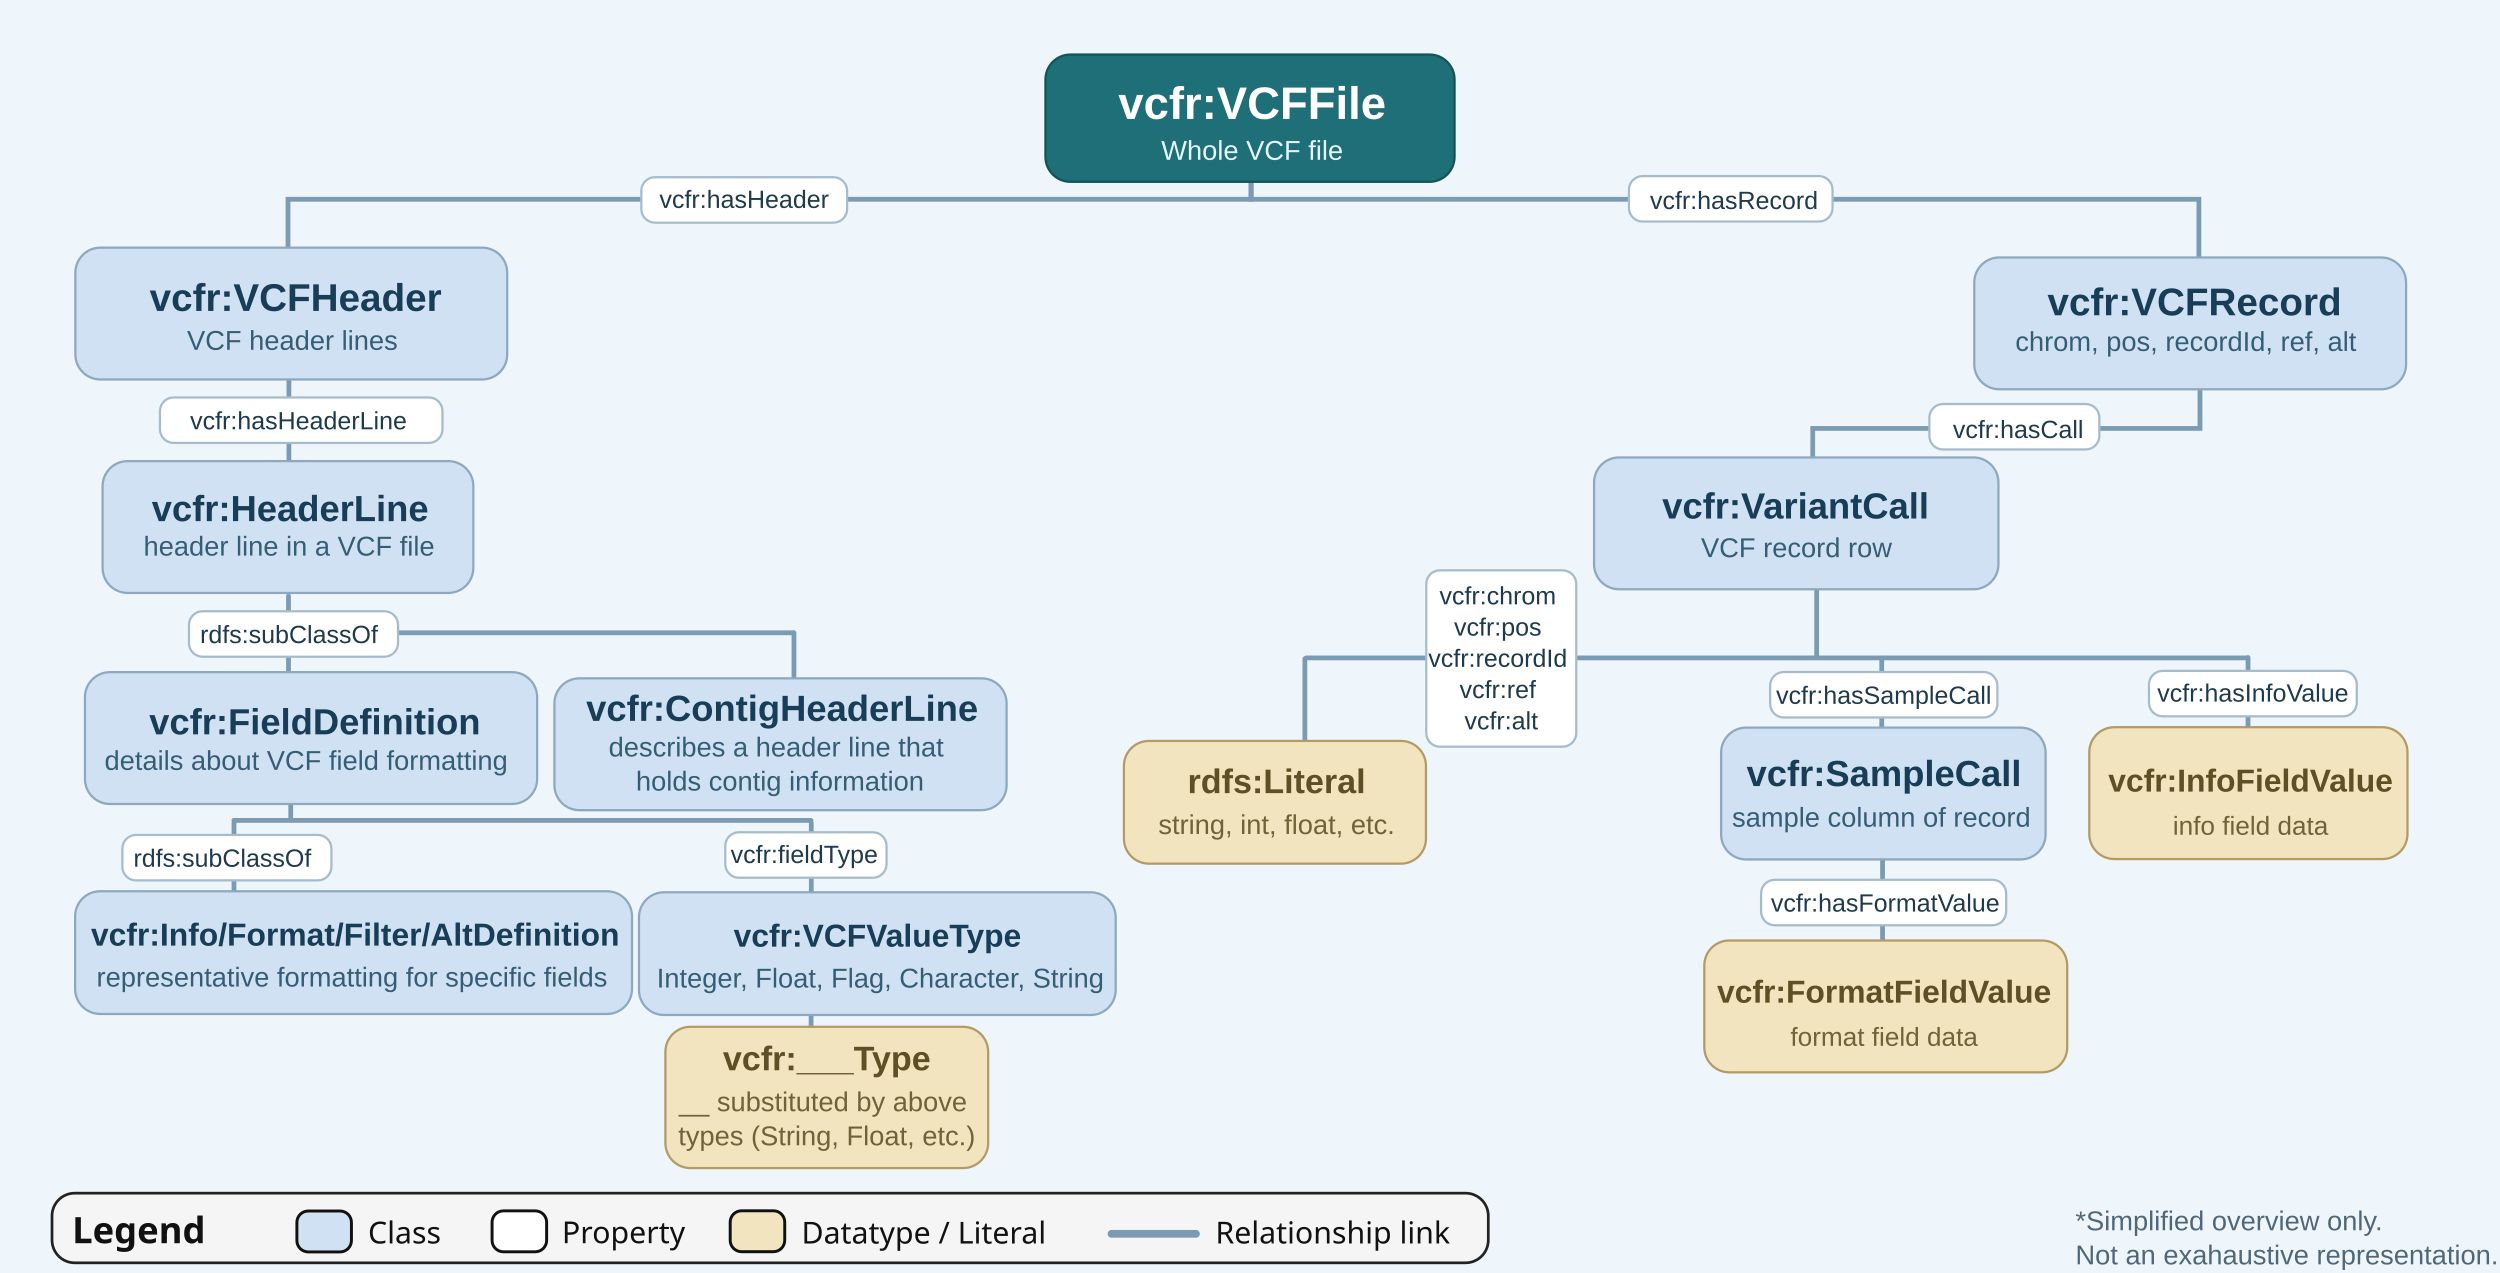
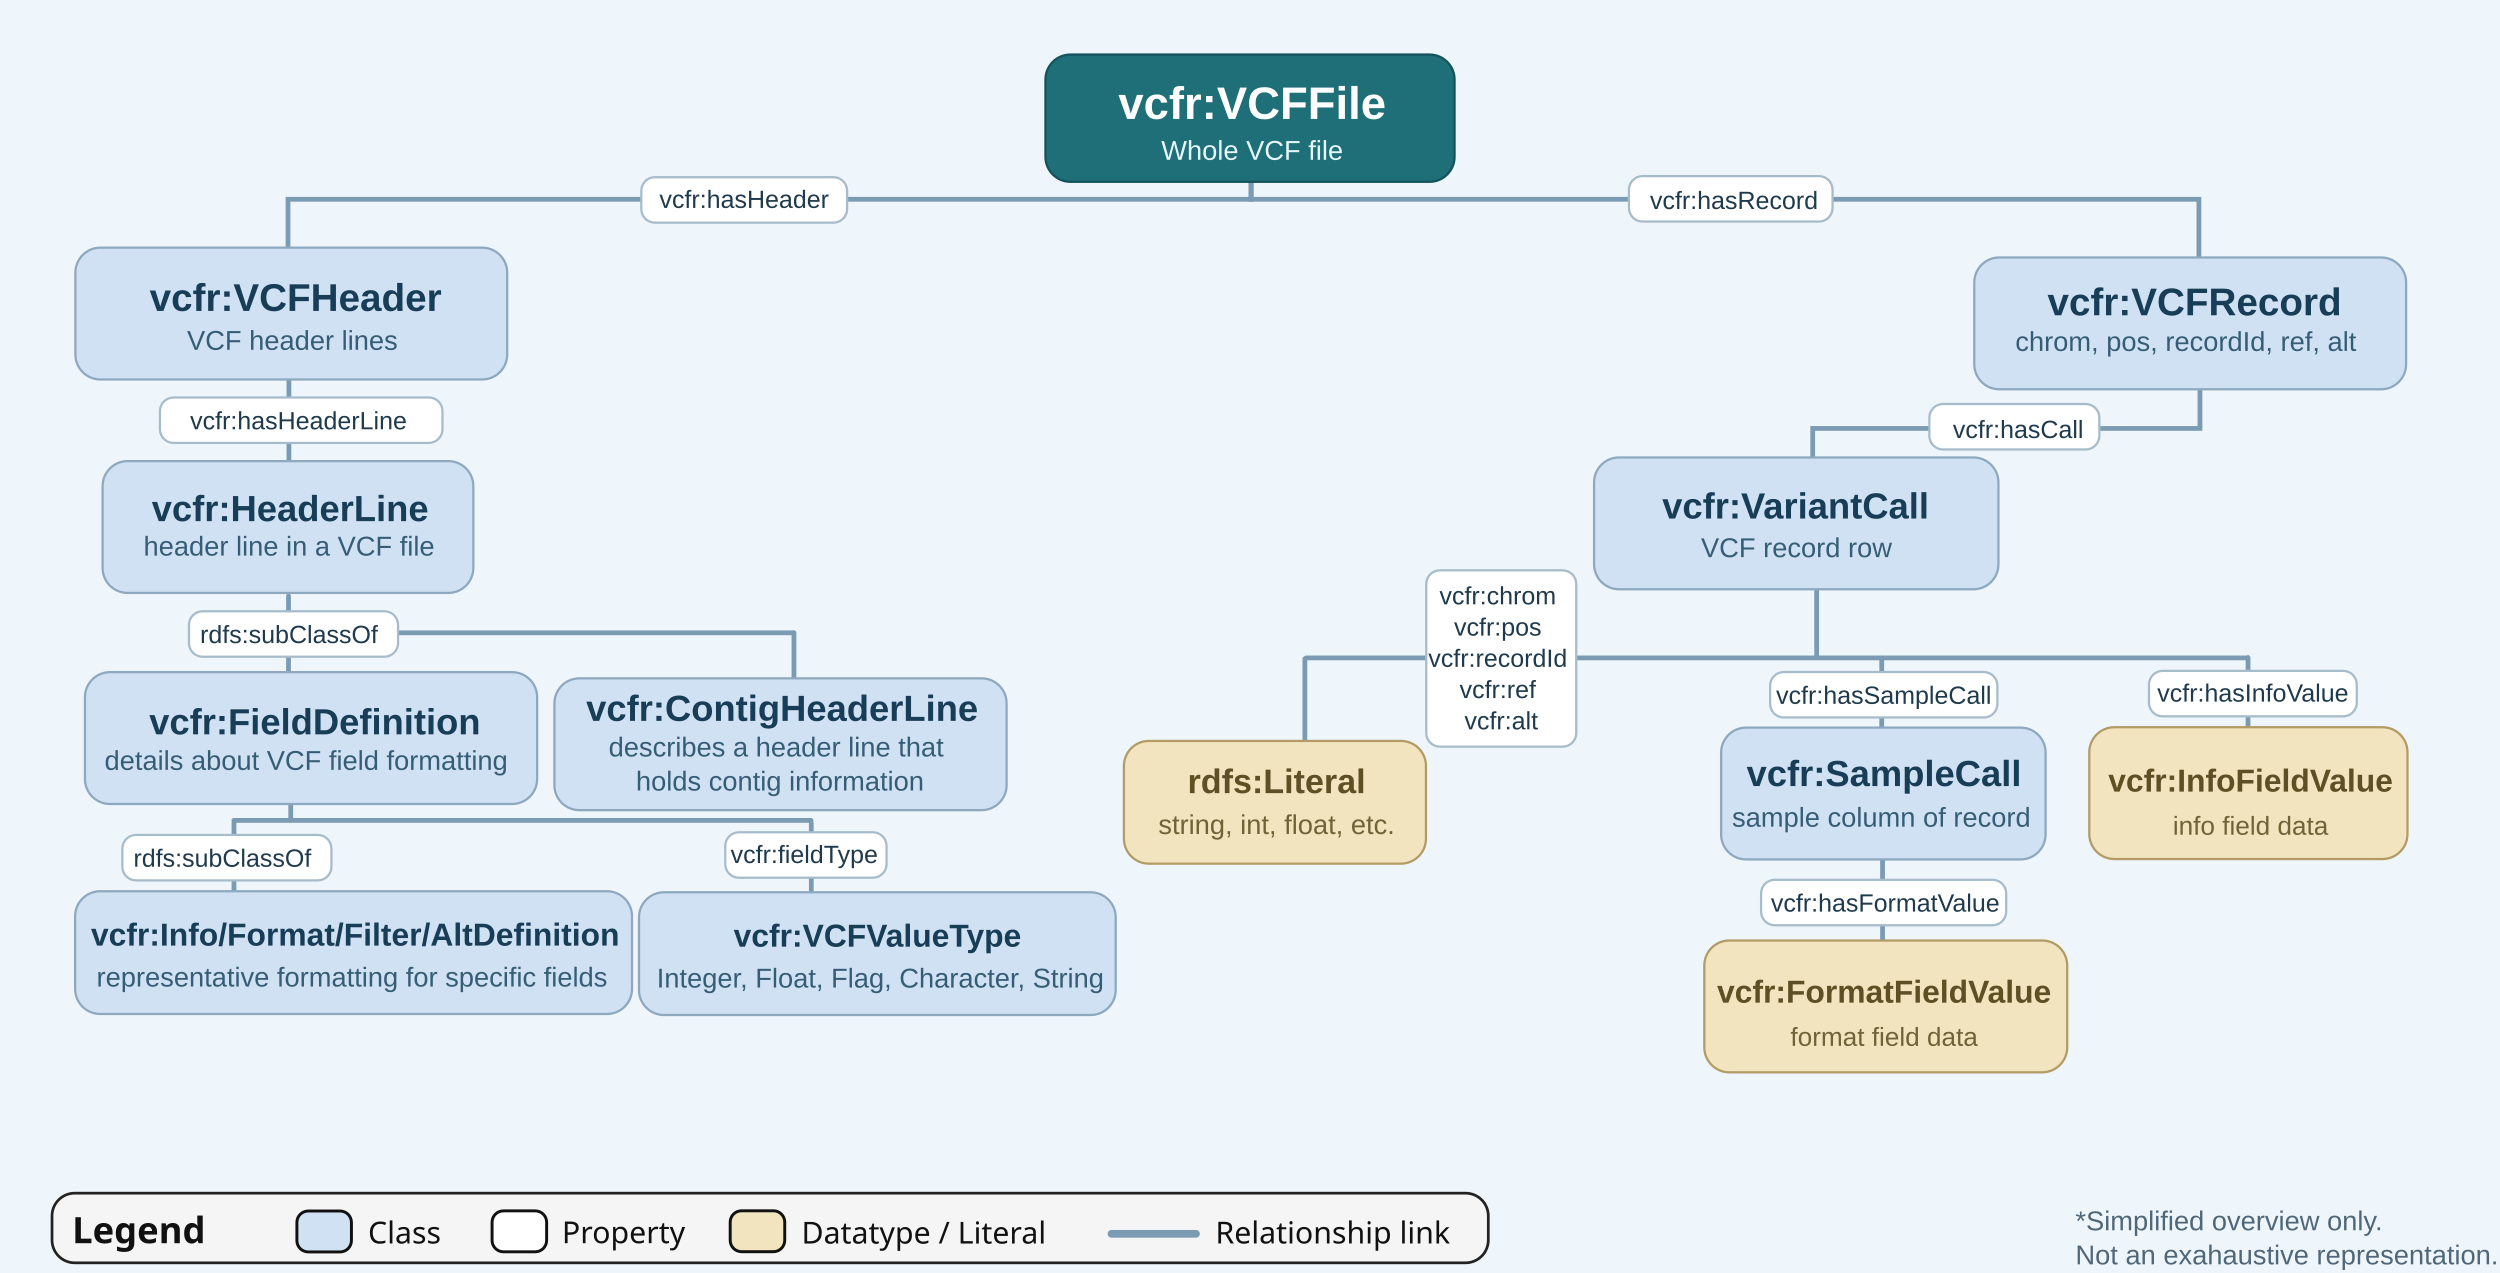
<svg xmlns="http://www.w3.org/2000/svg" version="1.1" width="1100" height="560" viewBox="0 0 1100 560" id="svg61">
  <defs id="defs61">
    <marker id="arrow-main" markerWidth="7" markerHeight="7" refX="6" refY="3.5" orient="auto" markerUnits="userSpaceOnUse">
      <path d="M 0,0 7,3.5 0,7 Z" fill="#151515" id="path1-0" />
    </marker>
    <marker id="arrow-subclass" markerWidth="7" markerHeight="7" refX="6" refY="3.5" orient="auto" markerUnits="userSpaceOnUse">
      <path d="M 0,0 7,3.5 0,7 Z" fill="#40578d" id="path2-9" />
    </marker>
  </defs>
  <g id="background" transform="matrix(1.010916,0,0,1.031762,-4.804144,-11.05267)" style="stroke-width:0.979">
    <rect x="0.5" y="0.5" width="1099" height="559" rx="15.827" fill="#eff6fb" stroke="#c9d8e6" id="rect1" ry="15.507" style="stroke-width:0.979" />
  </g>
  <path d="M 550.48,63.685 V 87.685 H 126.722 v 28" id="path1" style="fill:none;stroke:#7a9bb2;stroke-width:2.1;stroke-linecap:round" />
  <path d="m 967.99,172.036 v 16.47 h -170.39 v 19.215" id="path1-9" style="fill:none;stroke:#7a9bb2;stroke-width:2.1;stroke-linecap:round" />
  <path d="M 550.48,63.685 V 87.685 H 967.519 V 115.685" id="path2" style="fill:none;stroke:#7a9bb2;stroke-width:2.1;stroke-linecap:round" />
  <path d="m 127.122,167.008 v 60.315" id="path3" style="fill:none;stroke:#7a9bb2;stroke-width:2.1;stroke-linecap:round" />
  <path d="m 799.327,259.155 v 30.202" id="path5" style="fill:none;stroke:#7a9bb2;stroke-width:2.1;stroke-linecap:round" />
  <path d="m 574.139,289.831 v 35.586" id="path5-5" style="fill:none;stroke:#7a9bb2;stroke-width:2.1;stroke-linecap:round" />
  <path d="m 827.963,289.596 v 37.343" id="path5-2" style="fill:none;stroke:#7a9bb2;stroke-width:2.1;stroke-linecap:round" />
  <path d="m 989.133,289.299 v 37.343" id="path5-2-6" style="fill:none;stroke:#7a9bb2;stroke-width:2.1;stroke-linecap:round" />
  <path d="m 828.325,377.435 v 40.021" id="path5-3" style="fill:none;stroke:#7a9bb2;stroke-width:2.1;stroke-linecap:round" />
  <path d="m 349.341,278.451 v 25.222" id="path5-1" style="fill:none;stroke:#7a9bb2;stroke-width:2.1;stroke-linecap:round" />
  <path d="M 574.75,289.476 H 988.138" id="path6" style="fill:none;stroke:#7a9bb2;stroke-width:2.1;stroke-linecap:round" />
  <path d="M 349.197,278.44 H 122.945" id="path8" style="fill:none;stroke:#7a9bb2;stroke-width:2.1;stroke-linecap:round" />
  <path d="M 102.895,360.976 H 356.848" id="path9" style="fill:none;stroke:#7a9bb2;stroke-width:2.1;stroke-linecap:round" />
  <path d="M 126.942,296.833 V 262.234" id="path10" style="fill:none;stroke:#7a9bb2;stroke-width:2.1;stroke-linecap:round" />
  <path d="M 127.924,360.598 V 346.018" id="path10-8" style="fill:none;stroke:#7a9bb2;stroke-width:2.1;stroke-linecap:round" />
  <path d="M 356.965,398.912 V 362.101" id="path10-8-8" style="fill:none;stroke:#7a9bb2;stroke-width:2.1;stroke-linecap:round" />
-   <path d="M 356.877,464.707 V 427.896" id="path10-8-8-2" style="fill:none;stroke:#7a9bb2;stroke-width:2.1;stroke-linecap:round" />
  <path d="M 102.948,395.242 V 362.002" id="path10-8-6" style="fill:none;stroke:#7a9bb2;stroke-width:2.1;stroke-linecap:round" />
  <g id="g62" transform="translate(0,-15.83548)">
    <rect x="282.175" y="93.799" width="90.557" height="20" rx="6" fill="#ffffff" stroke="#a7bccb" id="rect13" ry="6" style="font-size:11px;font-family:Arial, Helvetica, sans-serif;text-anchor:middle;stroke-width:1" />
    <text x="327.453" y="107.319" id="text13" style="font-size:11px;font-family:Arial, Helvetica, sans-serif;text-anchor:middle;fill:#1f3a4c">vcfr:hasHeader</text>
  </g>
  <g id="g63" transform="translate(11.99657,-15.35561)">
    <rect x="704.731" y="92.839" width="89.597" height="20" rx="6" fill="#ffffff" stroke="#a7bccb" id="rect14" ry="6" style="font-size:11px;font-family:Arial, Helvetica, sans-serif;text-anchor:middle;stroke-width:1" />
    <text x="750.969" y="107.319" id="text14" style="font-size:11px;font-family:Arial, Helvetica, sans-serif;text-anchor:middle;fill:#1f3a4c">vcfr:hasRecord</text>
  </g>
  <g id="g61" transform="translate(-213.623,-33.11054)">
    <rect x="284" y="208" width="124.312" height="20" rx="6" fill="#ffffff" stroke="#a7bccb" id="rect15" style="font-size:11px;font-family:Arial, Helvetica, sans-serif;text-anchor:middle;stroke-width:1" ry="6" />
    <text x="344.956" y="222" id="text15" style="font-size:11px;font-family:Arial, Helvetica, sans-serif;text-anchor:middle;fill:#1f3a4c">vcfr:hasHeaderLine</text>
  </g>
  <g id="g65" transform="translate(30.71123,-30.23136)">
    <rect x="818.205" y="208" width="74.795" height="20" rx="6" fill="#ffffff" stroke="#a7bccb" id="rect16" style="font-size:11px;font-family:Arial, Helvetica, sans-serif;text-anchor:middle;stroke-width:1" ry="6" />
    <text x="857.282" y="222.96" id="text16" style="font-size:11px;font-family:Arial, Helvetica, sans-serif;text-anchor:middle;fill:#1f3a4c">vcfr:hasCall</text>
  </g>
  <g id="g70" transform="translate(-56.14395,-28.31191)">
    <rect x="835" y="324" width="100" height="20" rx="6" fill="#ffffff" stroke="#a7bccb" id="rect17" style="font-size:11px;font-family:Arial, Helvetica, sans-serif;text-anchor:middle" ry="6" />
    <text x="885" y="338" id="text17" style="font-size:11px;font-family:Arial, Helvetica, sans-serif;text-anchor:middle;fill:#1f3a4c">vcfr:hasSampleCall</text>
  </g>
  <g id="g71" transform="translate(15.35561,73.41902)">
    <rect x="930.198" y="221.769" width="91.436" height="20" rx="6" fill="#ffffff" stroke="#a7bccb" id="rect18" style="font-size:11px;font-family:Arial, Helvetica, sans-serif;text-anchor:middle;stroke-width:1" ry="6" />
    <text x="975.916" y="235.289" id="text18" style="font-size:11px;font-family:Arial, Helvetica, sans-serif;text-anchor:middle;fill:#1f3a4c">vcfr:hasInfoValue</text>
  </g>
  <g id="g73" transform="translate(-14.39588,2.399314)">
    <rect x="789.279" y="384.711" width="107.835" height="20" rx="6" fill="#ffffff" stroke="#a7bccb" id="rect19" style="font-size:11px;font-family:Arial, Helvetica, sans-serif;text-anchor:middle;stroke-width:1" ry="6" />
    <text x="843.917" y="398.711" id="text19" style="font-size:11px;font-family:Arial, Helvetica, sans-serif;text-anchor:middle;fill:#1f3a4c">vcfr:hasFormatValue</text>
  </g>
  <g id="g64" transform="translate(-229.8543,16.9563)">
    <rect x="313" y="252" width="91.993" height="20" rx="6" fill="#ffffff" stroke="#a7bccb" id="rect20" style="font-size:11px;font-family:Arial, Helvetica, sans-serif;text-anchor:middle;stroke-width:1" ry="6" />
    <text x="357" y="266" id="text20" style="font-size:11px;font-family:Arial, Helvetica, sans-serif;text-anchor:middle;fill:#1f3a4c">rdfs:subClassOf</text>
  </g>
  <g id="g64-6" transform="translate(-259.1641,115.3723)">
    <rect x="313" y="252" width="91.993" height="20" rx="6" fill="#ffffff" stroke="#a7bccb" id="rect20-1" style="font-size:11px;font-family:Arial, Helvetica, sans-serif;text-anchor:middle;stroke-width:1" ry="6" />
    <text x="357" y="266" id="text20-4" style="font-size:11px;font-family:Arial, Helvetica, sans-serif;text-anchor:middle;fill:#1f3a4c">rdfs:subClassOf</text>
  </g>
  <g id="g83" transform="translate(-122.365,209.7001)">
    <rect x="441.484" y="156.507" width="70.956" height="20" rx="6" fill="#ffffff" stroke="#a7bccb" id="rect21" style="font-size:11px;font-family:Arial, Helvetica, sans-serif;text-anchor:middle;stroke-width:1" ry="6" />
    <text x="476.242" y="170.027" id="text21" style="font-size:11px;font-family:Arial, Helvetica, sans-serif;text-anchor:middle;fill:#1f3a4c">vcfr:fieldType</text>
  </g>
  <g id="g81" transform="translate(90.21422,95.01285)">
    <rect x="537.337" y="155.937" width="66" height="77.584" rx="6" fill="#ffffff" stroke="#a7bccb" id="rect23" style="font-size:11px;font-family:Arial, Helvetica, sans-serif;text-anchor:middle;stroke-width:1" ry="6" />
    <text x="570.337" y="170.896" id="text23" style="font-size:11px;font-family:Arial, Helvetica, sans-serif;text-anchor:middle;fill:#1f3a4c">
      <tspan id="tspan75" x="570.337" y="170.896">vcfr:chrom</tspan>
      <tspan x="570.337" y="184.646" id="tspan77">vcfr:pos</tspan>
      <tspan x="570.337" y="198.396" id="tspan78">vcfr:recordId</tspan>
      <tspan x="570.337" y="212.146" id="tspan80">vcfr:ref</tspan>
      <tspan x="570.337" y="225.896" id="tspan81">vcfr:alt</tspan>
    </text>
  </g>
  <rect x="460" y="24" width="180" height="56" rx="11" fill="#1f6f78" stroke="#13535a" id="rect26" />
  <rect x="868.68" y="113.285" width="190" height="58" rx="11" fill="#cfe1f2" stroke="#8ea9bf" id="rect31" ry="11" />
  <text x="550.96" y="52.319" font-size="20px" fill="#ffffff" font-weight="700" id="text37" style="font-family:Arial, Helvetica, sans-serif;text-anchor:middle">vcfr:VCFFile</text>
  <text x="550.96" y="70.319" font-size="12px" fill="#e5f7fa" id="text38" style="font-family:Arial, Helvetica, sans-serif;text-anchor:middle">Whole VCF file</text>
  <g id="g68" transform="translate(1.919452,-22.55356)">
    <rect x="31.243" y="131.52" width="190" height="58" rx="11" fill="#cfe1f2" stroke="#8ea9bf" id="rect27" ry="11" />
    <text x="128.162" y="159.359" font-size="17px" fill="#173d57" font-weight="700" id="text39" style="font-family:Arial, Helvetica, sans-serif;text-anchor:middle">vcfr:VCFHeader</text>
    <text x="126.722" y="176.48" font-size="12px" fill="#365d76" id="text40" style="font-family:Arial, Helvetica, sans-serif;text-anchor:middle">VCF header lines</text>
  </g>
  <g id="g85" transform="translate(-2.399315)">
    <rect x="47.541" y="202.893" width="163.128" height="58" rx="11" fill="#cfe1f2" stroke="#8ea9bf" id="rect28" ry="11" style="stroke-width:1" />
    <text x="130.064" y="229.292" font-size="16px" fill="#173d57" font-weight="700" id="text41" style="font-family:Arial, Helvetica, sans-serif;text-anchor:middle">vcfr:HeaderLine</text>
    <text x="129.584" y="244.453" font-size="12px" fill="#365d76" id="text42" style="font-family:Arial, Helvetica, sans-serif;text-anchor:middle">header line in a VCF file</text>
  </g>
  <g id="g85-2" transform="translate(689.3893,117.2579)">
    <rect x="67.9" y="202.893" width="142.769" height="58" rx="11" fill="#cfe1f2" stroke="#8ea9bf" id="rect28-1" ry="11" style="stroke-width:1" />
    <text x="139.565" y="228.614" font-size="16px" fill="#173d57" font-weight="700" id="text41-6" style="font-family:Arial, Helvetica, sans-serif;text-anchor:middle">vcfr:SampleCall</text>
    <text x="138.407" y="246.489" font-size="12px" fill="#365d76" id="text42-8" style="font-family:Arial, Helvetica, sans-serif;text-anchor:middle">sample column of record</text>
  </g>
  <g id="g67" transform="translate(13.91602,-42.94602)">
    <rect x="23.462" y="338.694" width="198.963" height="58" rx="11" fill="#cfe1f2" stroke="#8ea9bf" id="rect29" ry="11" style="stroke-width:1" />
    <text x="124.623" y="366.053" font-size="16px" fill="#173d57" font-weight="700" id="text43" style="font-family:Arial, Helvetica, sans-serif;text-anchor:middle">vcfr:FieldDefinition</text>
    <text x="120.784" y="381.694" font-size="12px" fill="#365d76" id="text44" style="font-family:Arial, Helvetica, sans-serif;text-anchor:middle">details about VCF field formatting</text>
  </g>
  <g id="g67-1" transform="translate(219.518,-49.33805)">
    <rect x="24.422" y="347.811" width="198.963" height="58" rx="11" fill="#cfe1f2" stroke="#8ea9bf" id="rect29-1" ry="11" style="stroke-width:1" />
    <text x="124.623" y="366.533" font-size="16px" fill="#173d57" font-weight="700" id="text43-5" style="font-family:Arial, Helvetica, sans-serif;text-anchor:middle">vcfr:ContigHeaderLine</text>
    <text x="123.663" y="382.174" font-size="12px" fill="#365d76" id="text44-2" style="font-family:Arial, Helvetica, sans-serif;text-anchor:middle">
      <tspan id="tspan67" x="123.663" y="382.174">describes a header line that</tspan>
      <tspan id="tspan68" x="123.663" y="397.174">holds contig information</tspan>
    </text>
  </g>
  <g id="g67-1-7" transform="translate(655.9278,-146.5332)">
    <rect x="45.459" y="347.811" width="177.926" height="58" rx="11" fill="#cfe1f2" stroke="#8ea9bf" id="rect29-1-6" ry="11" style="stroke-width:1" />
    <text x="134.124" y="374.677" font-size="16px" fill="#173d57" font-weight="700" id="text43-5-1" style="font-family:Arial, Helvetica, sans-serif;text-anchor:middle">vcfr:VariantCall</text>
    <text x="134.521" y="391.675" font-size="12px" fill="#365d76" id="text44-2-4" style="font-family:Arial, Helvetica, sans-serif;text-anchor:middle">
      <tspan id="tspan68-3" x="134.521" y="391.675">VCF record row</tspan>
    </text>
  </g>
  <g id="g66" transform="translate(-241.371,10.47644)">
    <rect x="274.43" y="381.671" width="245.03" height="54" rx="11" fill="#cfe1f2" stroke="#8ea9bf" id="rect30" ry="11" style="stroke-width:1" />
    <text x="397.665" y="405.59" font-size="14px" fill="#173d57" font-weight="700" id="text45" style="font-family:Arial, Helvetica, sans-serif;text-anchor:middle">vcfr:Info/Format/Filter/AltDefinition</text>
    <text x="396.225" y="423.59" font-size="12px" fill="#365d76" id="text46" style="font-family:Arial, Helvetica, sans-serif;text-anchor:middle">representative formatting for specific fields</text>
  </g>
  <g id="g66-2" transform="translate(6.726972,10.9351)">
    <rect x="274.43" y="381.671" width="209.741" height="54" rx="11" fill="#cfe1f2" stroke="#8ea9bf" id="rect30-7" ry="11" style="stroke-width:1" />
    <text x="379.342" y="405.59" font-size="14px" fill="#173d57" font-weight="700" id="text45-9" style="font-family:Arial, Helvetica, sans-serif;text-anchor:middle">vcfr:VCFValueType</text>
    <text x="380.617" y="423.59" font-size="12px" fill="#365d76" id="text46-5" style="font-family:Arial, Helvetica, sans-serif;text-anchor:middle">Integer, Float, Flag, Character, String</text>
  </g>
  <text x="965.6" y="138.725" font-size="17px" fill="#173d57" font-weight="700" id="text47" style="font-family:Arial, Helvetica, sans-serif;text-anchor:middle">vcfr:VCFRecord</text>
  <text x="961.761" y="154.406" font-size="12px" fill="#365d76" id="text48" style="font-family:Arial, Helvetica, sans-serif;text-anchor:middle">chrom, pos, recordId, ref, alt</text>
  <g id="g82" transform="translate(-71.49957,-71.97943)">
    <rect x="566.024" y="397.986" width="132.896" height="54" rx="11" fill="#f1e4bf" stroke="#b39b66" id="rect35" ry="11" style="stroke-width:1" />
    <text x="633.192" y="420.946" font-size="15px" fill="#5f4f25" font-weight="700" id="text55" style="font-family:Arial, Helvetica, sans-serif;text-anchor:middle">rdfs:Literal</text>
    <text x="633.192" y="438.946" font-size="12px" fill="#6f6338" id="text56" style="font-family:Arial, Helvetica, sans-serif;text-anchor:middle">string, int, float, etc.</text>
  </g>
-   <g id="g82-9" transform="translate(-269.4083,49.96958)">
-     <rect x="562.185" y="401.825" width="142.014" height="62.158" rx="11" fill="#f1e4bf" stroke="#b39b66" id="rect35-5" ry="11" style="stroke-width:1" />
-     <text x="633.192" y="420.946" font-size="15px" fill="#5f4f25" font-weight="700" id="text55-4" style="font-family:Arial, Helvetica, sans-serif;text-anchor:middle">vcfr:___Type</text>
-     <text x="633.192" y="438.946" font-size="12px" fill="#6f6338" id="text56-3" style="font-family:Arial, Helvetica, sans-serif;text-anchor:middle">
-       <tspan id="tspan86" x="633.192" y="438.946">__ substituted by above</tspan>
-       <tspan id="tspan87" x="633.192" y="453.946">types (String, Float, etc.)</tspan>
-     </text>
-   </g>
  <g id="g75" transform="translate(-30.71122,71.97944)">
    <rect x="950" y="248" width="140" height="58" rx="11" fill="#f1e4bf" stroke="#b39b66" id="rect36" ry="11" />
    <text x="1020.96" y="276.319" font-size="14px" fill="#5f4f25" font-weight="700" id="text57" style="font-family:Arial, Helvetica, sans-serif;text-anchor:middle">vcfr:InfoFieldValue</text>
    <text x="1020.96" y="295.319" font-size="11.5px" fill="#6f6338" id="text58" style="font-family:Arial, Helvetica, sans-serif;text-anchor:middle">info field data</text>
  </g>
  <g id="g74" transform="translate(236.0925,59.503)">
    <rect x="513.805" y="354.319" width="159.674" height="58" rx="11" fill="#f1e4bf" stroke="#b39b66" id="rect37" ry="11" style="stroke-width:1" />
    <text x="592.922" y="381.678" font-size="14px" fill="#5f4f25" font-weight="700" id="text59" style="font-family:Arial, Helvetica, sans-serif;text-anchor:middle">vcfr:FormatFieldValue</text>
    <text x="592.922" y="400.678" font-size="11.5px" fill="#6f6338" id="text60" style="font-family:Arial, Helvetica, sans-serif;text-anchor:middle">format field data</text>
  </g>
  <g id="footer-note" font-family="Arial, Helvetica, sans-serif" text-anchor="start" transform="translate(682.365,-23.99314)">
    <text x="230.821" y="565.312" font-size="12px" fill="#4f6779" id="text61">
      <tspan id="tspan2" x="230.821" y="565.312">*Simplified overview only.</tspan>
      <tspan x="230.821" y="580.312" id="tspan3">Not an exahaustive representation.</tspan>
    </text>
  </g>
  <g id="g4" transform="translate(-4.1817653e-7,1.439589)">
    <g id="legend" transform="translate(30.0413,491.8819)">
      <rect x="-7.154" y="31.671" width="631.963" height="30.651" rx="10" fill="#f5f5f5" stroke="#222222" stroke-width="1.2" id="rect263" ry="10" />
      <text x="1.685" y="53.678" font-family="'IBM Plex Sans', sans-serif" font-size="18px" font-weight="700" fill="#111111" id="text264" style="font-style:normal;font-variant:normal;font-weight:bold;font-stretch:normal;font-size:16px;font-family:'IBM Plex Sans', sans-serif;-inkscape-font-specification:'IBM Plex Sans, sans-serif, Bold';font-variant-ligatures:normal;font-variant-caps:normal;font-variant-numeric:normal;font-variant-east-asian:normal;fill:#111111">Legend</text>
      <rect x="100.589" y="39.526" width="24" height="18" rx="5" fill="#cdc8dd" stroke="#111111" stroke-width="1.3" id="rect264-8" ry="5" style="fill:#cfe1f2;fill-opacity:1" />
      <rect x="186.472" y="39.466" width="24" height="18" rx="5" fill="#cdc8dd" stroke="#111111" stroke-width="1.3" id="rect264-8-2" ry="5" style="fill:#ffffff;fill-opacity:1" />
      <rect x="291.243" y="39.423" width="24" height="18" rx="5" fill="#cdc8dd" stroke="#111111" stroke-width="1.3" id="rect264-8-2-5" ry="5" style="fill:#f1e4bf;fill-opacity:1" />
      <text x="131.885" y="53.789" font-family="'IBM Plex Sans', sans-serif" font-size="14px" fill="#111111" id="text265" style="font-style:normal;font-variant:normal;font-weight:normal;font-stretch:normal;font-size:13.333px;font-family:'IBM Plex Sans', sans-serif;-inkscape-font-specification:'IBM Plex Sans, sans-serif, Normal';font-variant-ligatures:normal;font-variant-caps:normal;font-variant-numeric:normal;font-variant-east-asian:normal">Class</text>
      <text x="217.208" y="53.678" font-family="'IBM Plex Sans', sans-serif" font-size="14px" fill="#111111" id="text266" style="font-style:normal;font-variant:normal;font-weight:normal;font-stretch:normal;font-size:13.333px;font-family:'IBM Plex Sans', sans-serif;-inkscape-font-specification:'IBM Plex Sans, sans-serif, Normal';font-variant-ligatures:normal;font-variant-caps:normal;font-variant-numeric:normal;font-variant-east-asian:normal">Property</text>
      <text x="322.609" y="53.844" font-family="'IBM Plex Sans', sans-serif" font-size="14px" fill="#111111" id="text267" style="font-style:normal;font-variant:normal;font-weight:normal;font-stretch:normal;font-size:13.333px;font-family:'IBM Plex Sans', sans-serif;-inkscape-font-specification:'IBM Plex Sans, sans-serif, Normal';font-variant-ligatures:normal;font-variant-caps:normal;font-variant-numeric:normal;font-variant-east-asian:normal">Datatype / Literal</text>
      <text x="504.729" y="53.789" font-family="'IBM Plex Sans', sans-serif" font-size="14px" fill="#111111" id="text268" style="font-style:normal;font-variant:normal;font-weight:normal;font-stretch:normal;font-size:13.333px;font-family:'IBM Plex Sans', sans-serif;-inkscape-font-specification:'IBM Plex Sans, sans-serif, Normal';font-variant-ligatures:normal;font-variant-caps:normal;font-variant-numeric:normal;font-variant-east-asian:normal">Relationship link</text>
    </g>
    <path d="M 526.221,541.443 H 489.06" id="path8-1" style="fill:none;stroke:#7a9bb2;stroke-width:3.4;stroke-linecap:round;stroke-dasharray:none" />
  </g>
</svg>
